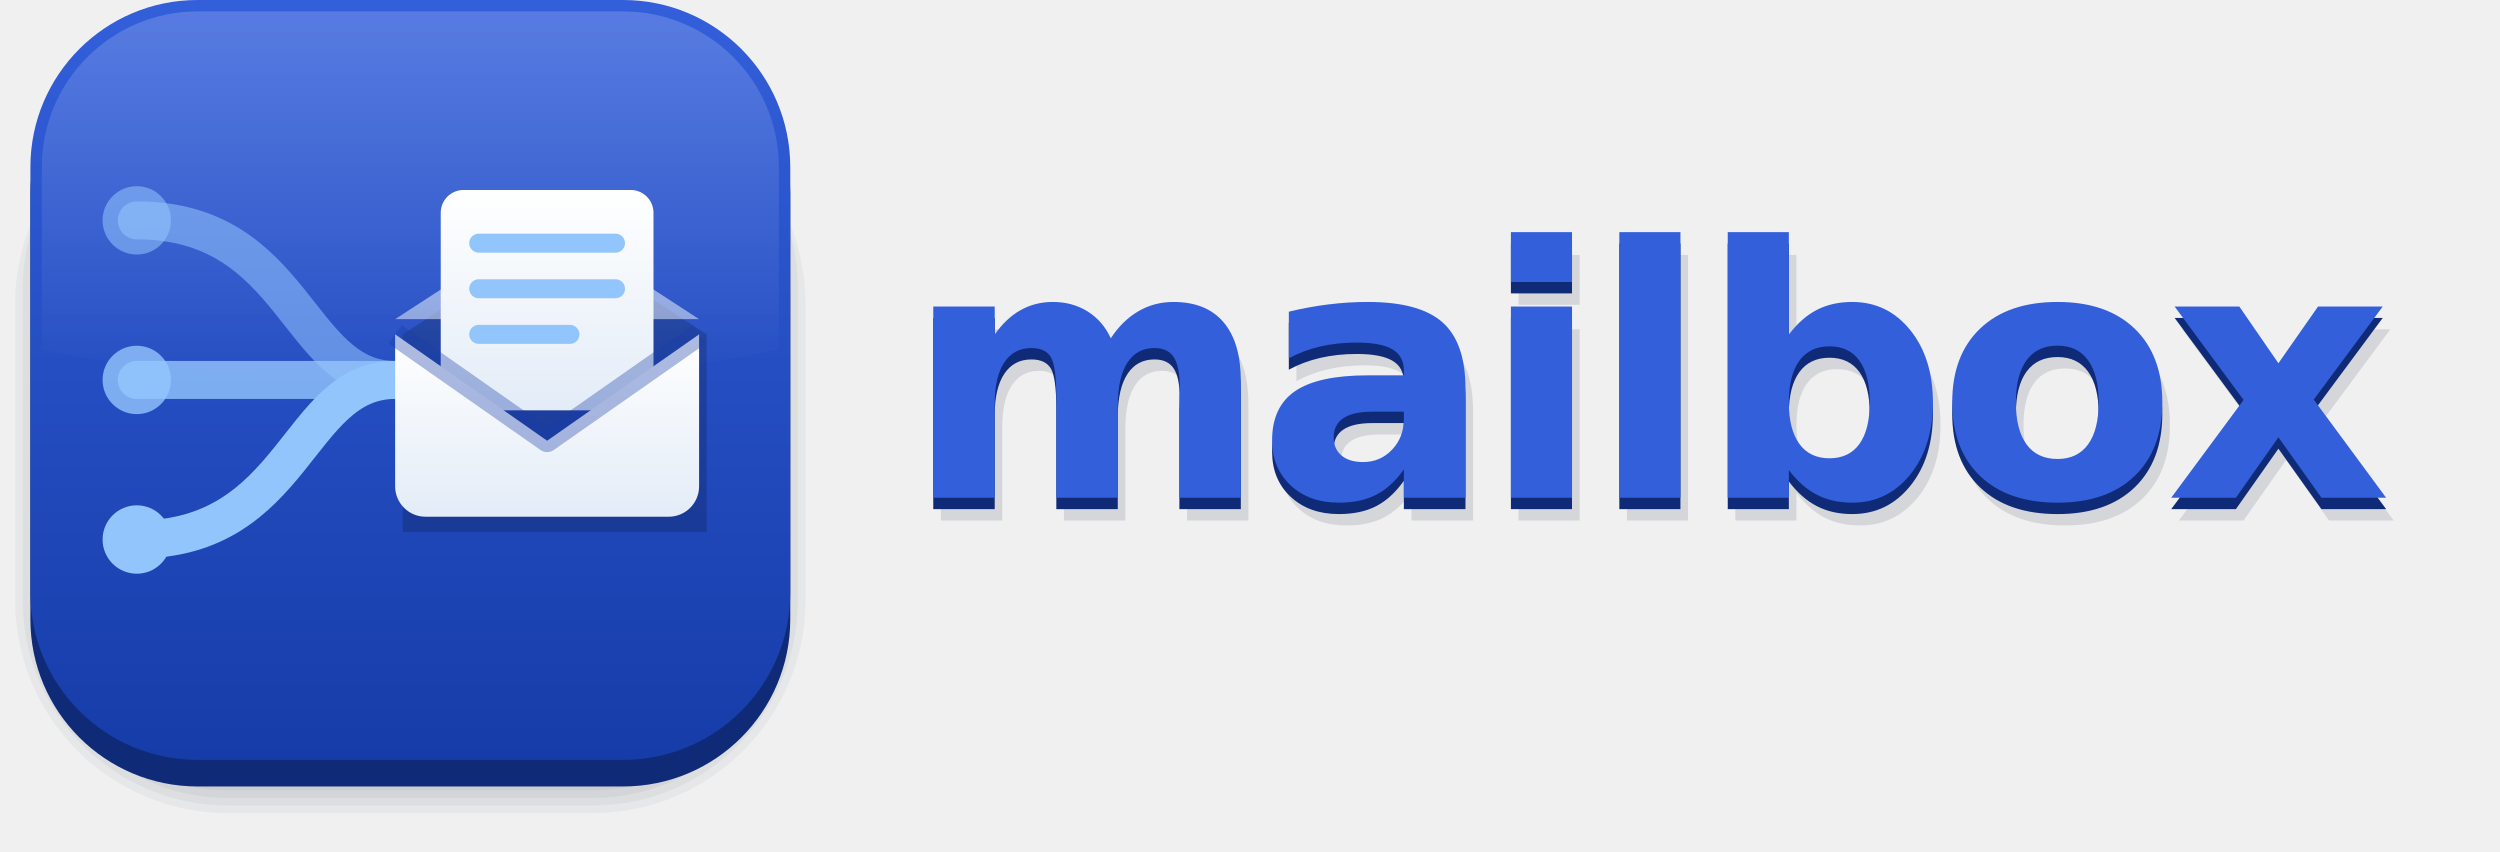
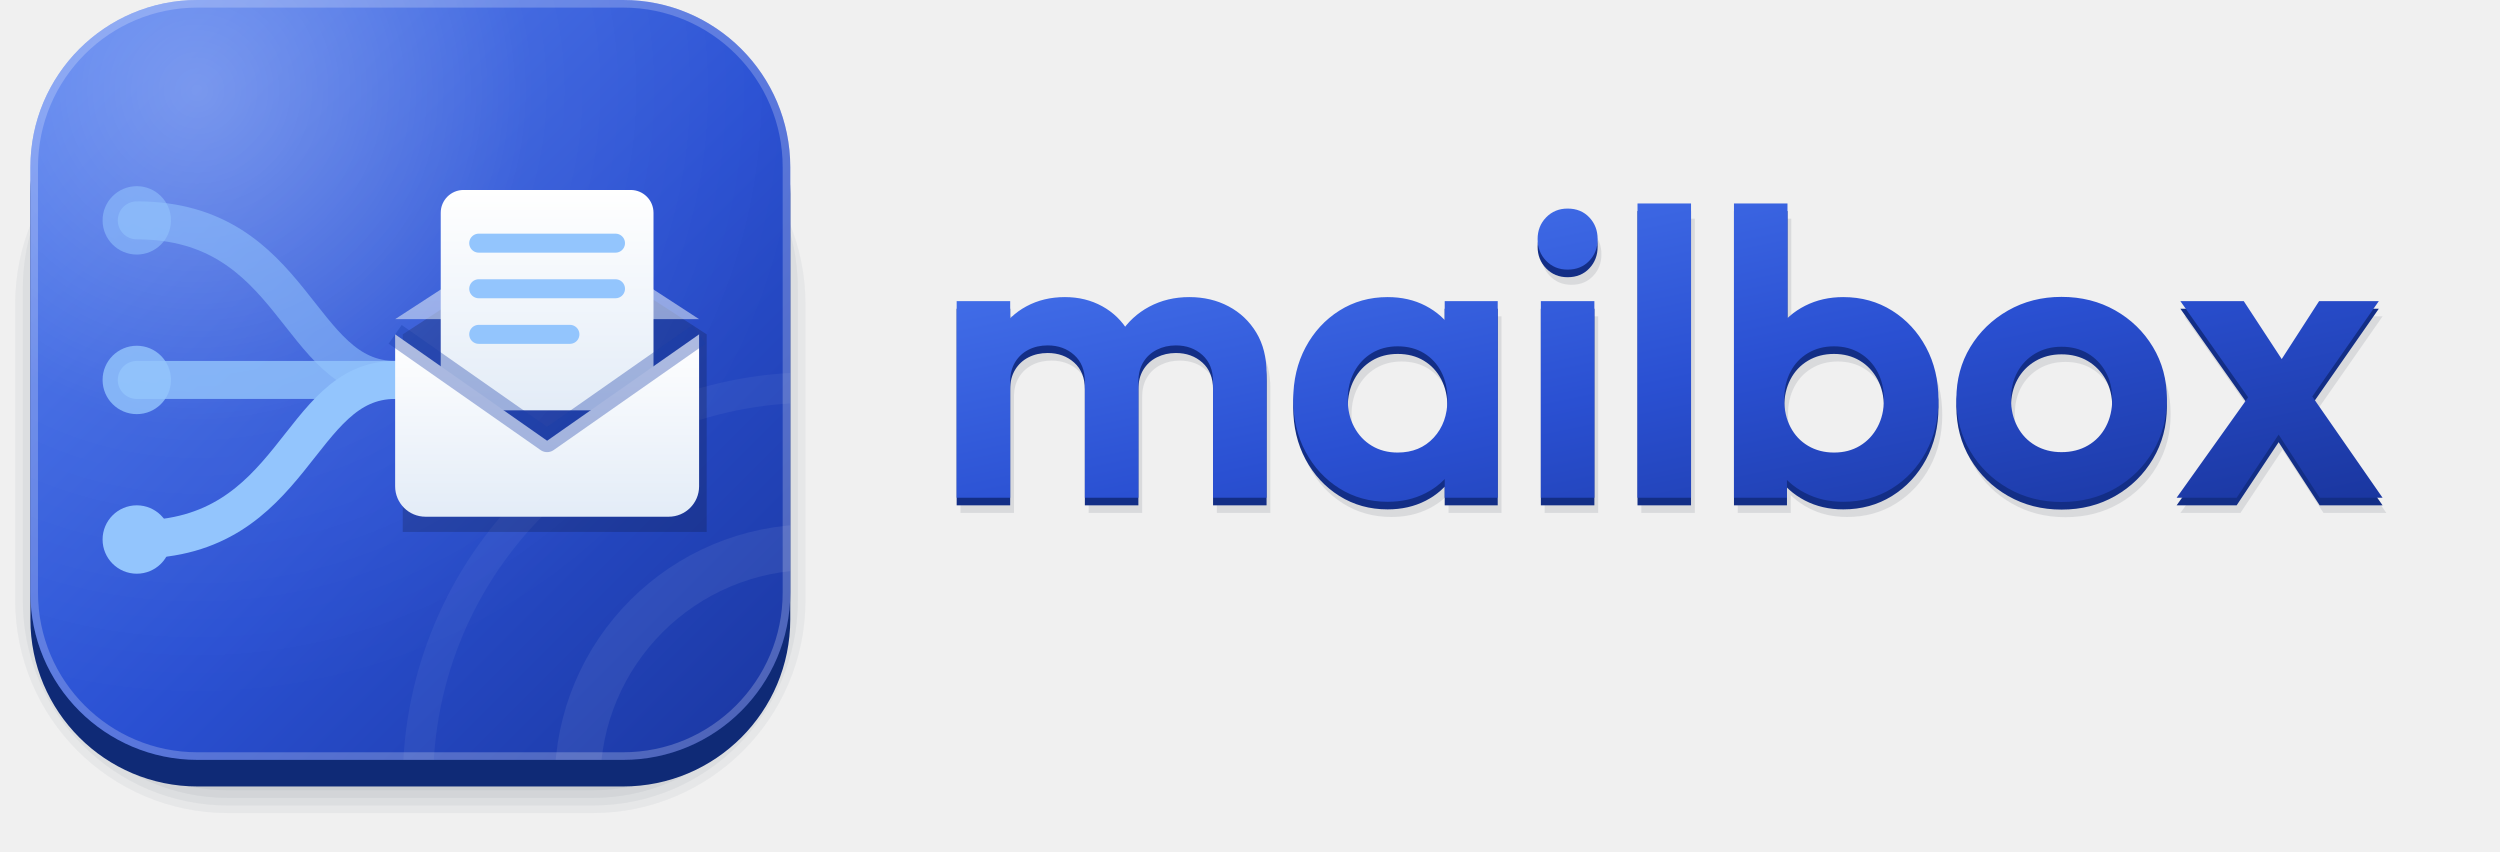
<svg xmlns="http://www.w3.org/2000/svg" viewBox="-8 0 658 224" width="658" height="224">
  <defs>
-     <linearGradient id="tile" x1="0" y1="0" x2="0" y2="1">
-       <stop offset="0" stop-color="#335FDB" />
-       <stop offset="1" stop-color="#163CA8" />
+     <linearGradient id="tile" x1="0" y1="0" x2="1" y2="1">
+       <stop offset="0" stop-color="#4A78F0" />
+       <stop offset=".55" stop-color="#2A50D2" />
+       <stop offset="1" stop-color="#1A369F" />
    </linearGradient>
+     <radialGradient id="shine" cx=".22" cy=".12" r=".8">
+       <stop offset="0" stop-color="#FFF" stop-opacity=".30" />
+       <stop offset=".55" stop-color="#FFF" stop-opacity=".06" />
+       <stop offset="1" stop-color="#FFF" stop-opacity="0" />
+     </radialGradient>
+     <clipPath id="face">
+       <rect width="200" height="200" rx="44" />
+     </clipPath>
    <linearGradient id="gloss" x1="0" y1="0" x2="0" y2="1">
      <stop offset="0" stop-color="#FFF" stop-opacity="0.18" />
      <stop offset="1" stop-color="#FFF" stop-opacity="0" />
    </linearGradient>
    <linearGradient id="paper" x1="0" y1="0" x2="0" y2="1">
      <stop offset="0" stop-color="#FFFFFF" />
      <stop offset="1" stop-color="#E3ECF7" />
    </linearGradient>
  </defs>
  <rect x="6" y="14" width="188" height="190" rx="46" fill="#0B1530" opacity="0.045" />
  <rect x="4" y="16" width="192" height="190" rx="48" fill="#0B1530" opacity="0.045" />
  <rect x="2" y="18" width="196" height="190" rx="50" fill="#0B1530" opacity="0.045" />
  <rect x="0" y="20" width="200" height="190" rx="52" fill="#0B1530" opacity="0.045" />
  <rect x="-2" y="22" width="204" height="190" rx="54" fill="#0B1530" opacity="0.045" />
  <rect x="-4" y="24" width="208" height="190" rx="56" fill="#0B1530" opacity="0.045" />
  <rect y="7" width="200" height="200" rx="44" fill="#0F2A76" />
  <rect width="200" height="200" rx="44" fill="url(#tile)" />
-   <path d="M44 3 H156 A41 41 0 0 1 197 44 V92 C140 104 60 104 3 92 V44 A41 41 0 0 1 44 3 Z" fill="url(#gloss)" />
+   <g clip-path="url(#face)">
+     <rect width="200" height="200" fill="url(#shine)" />
+     <g fill="none" stroke="#FFF" stroke-linecap="round">
+       <circle cx="206" cy="206" r="62" stroke-width="12" stroke-opacity=".07" />
+       <circle cx="206" cy="206" r="104" stroke-width="8" stroke-opacity=".05" />
+     </g>
+   </g>
+   <rect x="1" y="1" width="198" height="198" rx="43" fill="none" stroke="#FFF" stroke-opacity=".22" stroke-width="2" />
  <g fill="none" stroke-linecap="round" stroke-width="10">
    <path d="M28 58 C70 58 70 100 96 100" stroke="#93C5FD" opacity="0.55" />
    <path d="M28 100 L96 100" stroke="#93C5FD" opacity="0.8" />
    <path d="M28 142 C70 142 70 100 96 100" stroke="#93C5FD" />
  </g>
  <circle cx="28" cy="58" r="9" fill="#93C5FD" opacity="0.55" />
  <circle cx="28" cy="100" r="9" fill="#93C5FD" opacity="0.8" />
  <circle cx="28" cy="142" r="9" fill="#93C5FD" />
  <path d="M98 88 L138 62 L178 88 V140 H98 Z" fill="#000" opacity="0.18" />
  <path d="M96 84 L136 58 L176 84 Z" fill="url(#paper)" opacity="0.55" />
  <rect x="108" y="50" width="56" height="58" rx="6" fill="url(#paper)" />
  <path d="M118 64 H154 M118 76 H154 M118 88 H142" stroke="#93C5FD" stroke-width="5" stroke-linecap="round" />
  <path d="M96 88 L136 116 L176 88 V128 A8 8 0 0 1 168 136 H104 A8 8 0 0 1 96 128 Z" fill="url(#paper)" />
  <path d="M96 88 L136 116 L176 88" fill="none" stroke="#163CA8" stroke-width="6" stroke-linejoin="round" opacity="0.35" />
  <defs>
-     <linearGradient id="word" x1="0" y1="64" x2="0" y2="134" gradientUnits="userSpaceOnUse">
-       <stop offset="0" stop-color="#335FDB" />
-       <stop offset="1" stop-color="#163CA8" />
+     <linearGradient id="word" x1="0" y1="0" x2="1" y2="1">
+       <stop offset="0" stop-color="#4A78F0" />
+       <stop offset=".55" stop-color="#2A50D2" />
+       <stop offset="1" stop-color="#1A369F" />
    </linearGradient>
  </defs>
-   <path transform="translate(232,137)" d="M54.355 -41.957Q57.41 -46.629 61.61 -49.077Q65.811 -51.525 70.842 -51.525Q79.512 -51.525 84.049 -46.18Q88.586 -40.834 88.586 -30.637V0.0H72.414V-26.234Q72.459 -26.818 72.481 -27.447Q72.504 -28.076 72.504 -29.244Q72.504 -34.59 70.932 -36.993Q69.359 -39.396 65.855 -39.396Q61.273 -39.396 58.78 -35.623Q56.287 -31.85 56.197 -24.707V0.0H40.025V-26.234Q40.025 -34.59 38.588 -36.993Q37.15 -39.396 33.467 -39.396Q28.84 -39.396 26.324 -35.601Q23.809 -31.805 23.809 -24.752V0.0H7.637V-50.312H23.809V-42.945Q26.773 -47.213 30.614 -49.369Q34.455 -51.525 39.082 -51.525Q44.293 -51.525 48.291 -49.01Q52.289 -46.494 54.355 -41.957ZM123.141 -22.641Q118.109 -22.641 115.571 -20.934Q113.033 -19.227 113.033 -15.902Q113.033 -12.848 115.077 -11.118Q117.121 -9.389 120.76 -9.389Q125.297 -9.389 128.396 -12.646Q131.496 -15.902 131.496 -20.799V-22.641ZM147.713 -28.705V0.0H131.496V-7.457Q128.262 -2.875 124.219 -0.786Q120.176 1.303 114.381 1.303Q106.564 1.303 101.69 -3.257Q96.816 -7.816 96.816 -15.094Q96.816 -23.943 102.903 -28.076Q108.99 -32.209 122.018 -32.209H131.496V-33.467Q131.496 -37.285 128.486 -39.06Q125.477 -40.834 119.098 -40.834Q113.932 -40.834 109.484 -39.801Q105.037 -38.768 101.219 -36.701V-48.965Q106.385 -50.223 111.596 -50.874Q116.807 -51.525 122.018 -51.525Q135.629 -51.525 141.671 -46.157Q147.713 -40.789 147.713 -28.705ZM159.672 -50.312H175.754V0.0H159.672ZM159.672 -69.898H175.754V-56.781H159.672ZM188.207 -69.898H204.289V0.0H188.207ZM243.516 -10.377Q248.682 -10.377 251.399 -14.15Q254.117 -17.924 254.117 -25.111Q254.117 -32.299 251.399 -36.072Q248.682 -39.846 243.516 -39.846Q238.35 -39.846 235.587 -36.05Q232.824 -32.254 232.824 -25.111Q232.824 -17.969 235.587 -14.173Q238.35 -10.377 243.516 -10.377ZM232.824 -42.945Q236.148 -47.348 240.191 -49.437Q244.234 -51.525 249.49 -51.525Q258.789 -51.525 264.764 -44.136Q270.738 -36.746 270.738 -25.111Q270.738 -13.477 264.764 -6.087Q258.789 1.303 249.49 1.303Q244.234 1.303 240.191 -0.786Q236.148 -2.875 232.824 -7.277V0.0H216.742V-69.898H232.824ZM303.541 -40.025Q298.195 -40.025 295.388 -36.185Q292.58 -32.344 292.58 -25.111Q292.58 -17.879 295.388 -14.038Q298.195 -10.197 303.541 -10.197Q308.797 -10.197 311.582 -14.038Q314.367 -17.879 314.367 -25.111Q314.367 -32.344 311.582 -36.185Q308.797 -40.025 303.541 -40.025ZM303.541 -51.525Q316.523 -51.525 323.823 -44.518Q331.123 -37.51 331.123 -25.111Q331.123 -12.713 323.823 -5.705Q316.523 1.303 303.541 1.303Q290.514 1.303 283.169 -5.705Q275.824 -12.713 275.824 -25.111Q275.824 -37.51 283.169 -44.518Q290.514 -51.525 303.541 -51.525ZM352.516 -25.74 334.367 -50.312H351.393L361.68 -35.398L372.102 -50.312H389.127L370.979 -25.83L390.025 0.0H373.0L361.68 -15.902L350.494 0.0H333.469Z" fill="#0B1530" fill-opacity="0.12" />
-   <path transform="translate(230,134)" d="M54.355 -41.957Q57.41 -46.629 61.61 -49.077Q65.811 -51.525 70.842 -51.525Q79.512 -51.525 84.049 -46.18Q88.586 -40.834 88.586 -30.637V0.0H72.414V-26.234Q72.459 -26.818 72.481 -27.447Q72.504 -28.076 72.504 -29.244Q72.504 -34.59 70.932 -36.993Q69.359 -39.396 65.855 -39.396Q61.273 -39.396 58.78 -35.623Q56.287 -31.85 56.197 -24.707V0.0H40.025V-26.234Q40.025 -34.59 38.588 -36.993Q37.15 -39.396 33.467 -39.396Q28.84 -39.396 26.324 -35.601Q23.809 -31.805 23.809 -24.752V0.0H7.637V-50.312H23.809V-42.945Q26.773 -47.213 30.614 -49.369Q34.455 -51.525 39.082 -51.525Q44.293 -51.525 48.291 -49.01Q52.289 -46.494 54.355 -41.957ZM123.141 -22.641Q118.109 -22.641 115.571 -20.934Q113.033 -19.227 113.033 -15.902Q113.033 -12.848 115.077 -11.118Q117.121 -9.389 120.76 -9.389Q125.297 -9.389 128.396 -12.646Q131.496 -15.902 131.496 -20.799V-22.641ZM147.713 -28.705V0.0H131.496V-7.457Q128.262 -2.875 124.219 -0.786Q120.176 1.303 114.381 1.303Q106.564 1.303 101.69 -3.257Q96.816 -7.816 96.816 -15.094Q96.816 -23.943 102.903 -28.076Q108.99 -32.209 122.018 -32.209H131.496V-33.467Q131.496 -37.285 128.486 -39.06Q125.477 -40.834 119.098 -40.834Q113.932 -40.834 109.484 -39.801Q105.037 -38.768 101.219 -36.701V-48.965Q106.385 -50.223 111.596 -50.874Q116.807 -51.525 122.018 -51.525Q135.629 -51.525 141.671 -46.157Q147.713 -40.789 147.713 -28.705ZM159.672 -50.312H175.754V0.0H159.672ZM159.672 -69.898H175.754V-56.781H159.672ZM188.207 -69.898H204.289V0.0H188.207ZM243.516 -10.377Q248.682 -10.377 251.399 -14.15Q254.117 -17.924 254.117 -25.111Q254.117 -32.299 251.399 -36.072Q248.682 -39.846 243.516 -39.846Q238.35 -39.846 235.587 -36.05Q232.824 -32.254 232.824 -25.111Q232.824 -17.969 235.587 -14.173Q238.35 -10.377 243.516 -10.377ZM232.824 -42.945Q236.148 -47.348 240.191 -49.437Q244.234 -51.525 249.49 -51.525Q258.789 -51.525 264.764 -44.136Q270.738 -36.746 270.738 -25.111Q270.738 -13.477 264.764 -6.087Q258.789 1.303 249.49 1.303Q244.234 1.303 240.191 -0.786Q236.148 -2.875 232.824 -7.277V0.0H216.742V-69.898H232.824ZM303.541 -40.025Q298.195 -40.025 295.388 -36.185Q292.58 -32.344 292.58 -25.111Q292.58 -17.879 295.388 -14.038Q298.195 -10.197 303.541 -10.197Q308.797 -10.197 311.582 -14.038Q314.367 -17.879 314.367 -25.111Q314.367 -32.344 311.582 -36.185Q308.797 -40.025 303.541 -40.025ZM303.541 -51.525Q316.523 -51.525 323.823 -44.518Q331.123 -37.51 331.123 -25.111Q331.123 -12.713 323.823 -5.705Q316.523 1.303 303.541 1.303Q290.514 1.303 283.169 -5.705Q275.824 -12.713 275.824 -25.111Q275.824 -37.51 283.169 -44.518Q290.514 -51.525 303.541 -51.525ZM352.516 -25.74 334.367 -50.312H351.393L361.68 -35.398L372.102 -50.312H389.127L370.979 -25.83L390.025 0.0H373.0L361.68 -15.902L350.494 0.0H333.469Z" fill="#0F2A76" />
-   <path transform="translate(230,131)" d="M54.355 -41.957Q57.41 -46.629 61.61 -49.077Q65.811 -51.525 70.842 -51.525Q79.512 -51.525 84.049 -46.18Q88.586 -40.834 88.586 -30.637V0.0H72.414V-26.234Q72.459 -26.818 72.481 -27.447Q72.504 -28.076 72.504 -29.244Q72.504 -34.59 70.932 -36.993Q69.359 -39.396 65.855 -39.396Q61.273 -39.396 58.78 -35.623Q56.287 -31.85 56.197 -24.707V0.0H40.025V-26.234Q40.025 -34.59 38.588 -36.993Q37.15 -39.396 33.467 -39.396Q28.84 -39.396 26.324 -35.601Q23.809 -31.805 23.809 -24.752V0.0H7.637V-50.312H23.809V-42.945Q26.773 -47.213 30.614 -49.369Q34.455 -51.525 39.082 -51.525Q44.293 -51.525 48.291 -49.01Q52.289 -46.494 54.355 -41.957ZM123.141 -22.641Q118.109 -22.641 115.571 -20.934Q113.033 -19.227 113.033 -15.902Q113.033 -12.848 115.077 -11.118Q117.121 -9.389 120.76 -9.389Q125.297 -9.389 128.396 -12.646Q131.496 -15.902 131.496 -20.799V-22.641ZM147.713 -28.705V0.0H131.496V-7.457Q128.262 -2.875 124.219 -0.786Q120.176 1.303 114.381 1.303Q106.564 1.303 101.69 -3.257Q96.816 -7.816 96.816 -15.094Q96.816 -23.943 102.903 -28.076Q108.99 -32.209 122.018 -32.209H131.496V-33.467Q131.496 -37.285 128.486 -39.06Q125.477 -40.834 119.098 -40.834Q113.932 -40.834 109.484 -39.801Q105.037 -38.768 101.219 -36.701V-48.965Q106.385 -50.223 111.596 -50.874Q116.807 -51.525 122.018 -51.525Q135.629 -51.525 141.671 -46.157Q147.713 -40.789 147.713 -28.705ZM159.672 -50.312H175.754V0.0H159.672ZM159.672 -69.898H175.754V-56.781H159.672ZM188.207 -69.898H204.289V0.0H188.207ZM243.516 -10.377Q248.682 -10.377 251.399 -14.15Q254.117 -17.924 254.117 -25.111Q254.117 -32.299 251.399 -36.072Q248.682 -39.846 243.516 -39.846Q238.35 -39.846 235.587 -36.05Q232.824 -32.254 232.824 -25.111Q232.824 -17.969 235.587 -14.173Q238.35 -10.377 243.516 -10.377ZM232.824 -42.945Q236.148 -47.348 240.191 -49.437Q244.234 -51.525 249.49 -51.525Q258.789 -51.525 264.764 -44.136Q270.738 -36.746 270.738 -25.111Q270.738 -13.477 264.764 -6.087Q258.789 1.303 249.49 1.303Q244.234 1.303 240.191 -0.786Q236.148 -2.875 232.824 -7.277V0.0H216.742V-69.898H232.824ZM303.541 -40.025Q298.195 -40.025 295.388 -36.185Q292.58 -32.344 292.58 -25.111Q292.58 -17.879 295.388 -14.038Q298.195 -10.197 303.541 -10.197Q308.797 -10.197 311.582 -14.038Q314.367 -17.879 314.367 -25.111Q314.367 -32.344 311.582 -36.185Q308.797 -40.025 303.541 -40.025ZM303.541 -51.525Q316.523 -51.525 323.823 -44.518Q331.123 -37.51 331.123 -25.111Q331.123 -12.713 323.823 -5.705Q316.523 1.303 303.541 1.303Q290.514 1.303 283.169 -5.705Q275.824 -12.713 275.824 -25.111Q275.824 -37.51 283.169 -44.518Q290.514 -51.525 303.541 -51.525ZM352.516 -25.74 334.367 -50.312H351.393L361.68 -35.398L372.102 -50.312H389.127L370.979 -25.83L390.025 0.0H373.0L361.68 -15.902L350.494 0.0H333.469Z" fill="url(#word)" />
+   <path transform="translate(231,135)" d="M13.796 0.0V-51.735H27.881V0.0ZM47.536 0.0V-30.527Q47.536 -35.052 44.724 -37.569Q41.912 -40.087 37.762 -40.087Q34.923 -40.087 32.701 -38.948Q30.478 -37.81 29.18 -35.682Q27.881 -33.553 27.881 -30.527L22.391 -33.205Q22.391 -39.23 25.029 -43.594Q27.667 -47.959 32.165 -50.383Q36.664 -52.806 42.287 -52.806Q47.723 -52.806 52.101 -50.396Q56.48 -47.986 59.05 -43.635Q61.621 -39.283 61.621 -33.231V0.0ZM81.276 0.0V-30.527Q81.276 -35.052 78.464 -37.569Q75.653 -40.087 71.502 -40.087Q68.744 -40.087 66.481 -38.948Q64.218 -37.81 62.92 -35.682Q61.621 -33.553 61.621 -30.527L53.561 -32.428Q53.963 -38.694 56.868 -43.233Q59.773 -47.772 64.5 -50.289Q69.226 -52.806 75.01 -52.806Q80.767 -52.806 85.36 -50.369Q89.952 -47.932 92.657 -43.461Q95.361 -38.989 95.361 -32.723V0.0ZM127.227 1.071Q120.158 1.071 114.521 -2.464Q108.884 -5.998 105.631 -12.077Q102.377 -18.155 102.377 -25.787Q102.377 -33.499 105.631 -39.591Q108.884 -45.683 114.521 -49.245Q120.158 -52.806 127.227 -52.806Q132.797 -52.806 137.188 -50.53Q141.58 -48.254 144.244 -44.264Q146.909 -40.274 147.096 -35.186V-16.549Q146.909 -11.461 144.284 -7.471Q141.66 -3.481 137.228 -1.205Q132.797 1.071 127.227 1.071ZM129.851 -11.889Q135.742 -11.889 139.357 -15.812Q142.972 -19.735 142.972 -25.867Q142.972 -29.991 141.339 -33.138Q139.705 -36.284 136.76 -38.065Q133.814 -39.846 129.878 -39.846Q126.022 -39.846 123.076 -38.065Q120.131 -36.284 118.43 -33.124Q116.73 -29.964 116.73 -25.867Q116.73 -21.77 118.417 -18.611Q120.104 -15.451 123.063 -13.67Q126.022 -11.889 129.851 -11.889ZM142.249 0.0V-13.898L144.499 -26.51L142.249 -39.015V-51.735H156.201V0.0ZM167.554 0.0V-51.735H181.64V0.0ZM174.597 -60.036Q171.196 -60.036 168.947 -62.352Q166.698 -64.669 166.698 -68.069Q166.698 -71.47 168.947 -73.787Q171.196 -76.103 174.597 -76.103Q178.105 -76.103 180.301 -73.787Q182.497 -71.47 182.497 -68.069Q182.497 -64.669 180.301 -62.352Q178.105 -60.036 174.597 -60.036ZM192.993 0.0V-77.442H207.079V0.0ZM247.138 1.071Q241.542 1.071 237.043 -1.272Q232.544 -3.615 229.853 -7.672Q227.162 -11.729 226.948 -16.817V-35.186Q227.162 -40.274 229.893 -44.264Q232.625 -48.254 237.123 -50.53Q241.622 -52.806 247.138 -52.806Q254.315 -52.806 259.992 -49.245Q265.669 -45.683 268.936 -39.591Q272.203 -33.499 272.203 -25.787Q272.203 -18.155 268.936 -12.077Q265.669 -5.998 259.992 -2.464Q254.315 1.071 247.138 1.071ZM218.379 0.0V-77.442H232.464V-39.015L230.081 -26.51L232.33 -13.898V0.0ZM244.728 -11.889Q248.584 -11.889 251.53 -13.67Q254.476 -15.451 256.163 -18.611Q257.85 -21.77 257.85 -25.867Q257.85 -29.964 256.163 -33.124Q254.476 -36.284 251.517 -38.065Q248.558 -39.846 244.702 -39.846Q240.846 -39.846 237.86 -38.065Q234.874 -36.284 233.241 -33.138Q231.607 -29.991 231.607 -25.867Q231.607 -21.744 233.254 -18.584Q234.901 -15.424 237.887 -13.657Q240.872 -11.889 244.728 -11.889ZM304.604 1.125Q296.811 1.125 290.532 -2.464Q284.253 -6.052 280.584 -12.211Q276.915 -18.37 276.915 -25.975Q276.915 -33.58 280.571 -39.631Q284.226 -45.683 290.505 -49.271Q296.785 -52.86 304.577 -52.86Q312.45 -52.86 318.716 -49.312Q324.982 -45.763 328.65 -39.671Q332.319 -33.58 332.319 -25.975Q332.319 -18.37 328.664 -12.211Q325.009 -6.052 318.743 -2.464Q312.477 1.125 304.604 1.125ZM304.577 -11.997Q308.54 -11.997 311.566 -13.764Q314.592 -15.531 316.266 -18.704Q317.939 -21.878 317.939 -25.948Q317.939 -30.018 316.212 -33.111Q314.485 -36.204 311.513 -37.971Q308.54 -39.738 304.577 -39.738Q300.721 -39.738 297.695 -37.958Q294.669 -36.177 292.982 -33.084Q291.295 -29.991 291.295 -25.921Q291.295 -21.878 292.982 -18.704Q294.669 -15.531 297.695 -13.764Q300.721 -11.997 304.577 -11.997ZM372.539 0.0 358.909 -20.967 356.071 -23.083 335.88 -51.735H352.563L365.015 -32.723L367.746 -30.741L389.088 0.0ZM334.89 0.0 355.937 -29.536 364.024 -20.057 350.689 0.0ZM368.228 -23.243 360.061 -32.642 372.379 -51.735H388.097Z" fill="#0B1530" fill-opacity="0.10" />
+   <path transform="translate(230,133)" d="M13.796 0.0V-51.735H27.881V0.0ZM47.536 0.0V-30.527Q47.536 -35.052 44.724 -37.569Q41.912 -40.087 37.762 -40.087Q34.923 -40.087 32.701 -38.948Q30.478 -37.81 29.18 -35.682Q27.881 -33.553 27.881 -30.527L22.391 -33.205Q22.391 -39.23 25.029 -43.594Q27.667 -47.959 32.165 -50.383Q36.664 -52.806 42.287 -52.806Q47.723 -52.806 52.101 -50.396Q56.48 -47.986 59.05 -43.635Q61.621 -39.283 61.621 -33.231V0.0ZM81.276 0.0V-30.527Q81.276 -35.052 78.464 -37.569Q75.653 -40.087 71.502 -40.087Q68.744 -40.087 66.481 -38.948Q64.218 -37.81 62.92 -35.682Q61.621 -33.553 61.621 -30.527L53.561 -32.428Q53.963 -38.694 56.868 -43.233Q59.773 -47.772 64.5 -50.289Q69.226 -52.806 75.01 -52.806Q80.767 -52.806 85.36 -50.369Q89.952 -47.932 92.657 -43.461Q95.361 -38.989 95.361 -32.723V0.0ZM127.227 1.071Q120.158 1.071 114.521 -2.464Q108.884 -5.998 105.631 -12.077Q102.377 -18.155 102.377 -25.787Q102.377 -33.499 105.631 -39.591Q108.884 -45.683 114.521 -49.245Q120.158 -52.806 127.227 -52.806Q132.797 -52.806 137.188 -50.53Q141.58 -48.254 144.244 -44.264Q146.909 -40.274 147.096 -35.186V-16.549Q146.909 -11.461 144.284 -7.471Q141.66 -3.481 137.228 -1.205Q132.797 1.071 127.227 1.071ZM129.851 -11.889Q135.742 -11.889 139.357 -15.812Q142.972 -19.735 142.972 -25.867Q142.972 -29.991 141.339 -33.138Q139.705 -36.284 136.76 -38.065Q133.814 -39.846 129.878 -39.846Q126.022 -39.846 123.076 -38.065Q120.131 -36.284 118.43 -33.124Q116.73 -29.964 116.73 -25.867Q116.73 -21.77 118.417 -18.611Q120.104 -15.451 123.063 -13.67Q126.022 -11.889 129.851 -11.889ZM142.249 0.0V-13.898L144.499 -26.51L142.249 -39.015V-51.735H156.201V0.0ZM167.554 0.0V-51.735H181.64V0.0ZM174.597 -60.036Q171.196 -60.036 168.947 -62.352Q166.698 -64.669 166.698 -68.069Q166.698 -71.47 168.947 -73.787Q171.196 -76.103 174.597 -76.103Q178.105 -76.103 180.301 -73.787Q182.497 -71.47 182.497 -68.069Q182.497 -64.669 180.301 -62.352Q178.105 -60.036 174.597 -60.036ZM192.993 0.0V-77.442H207.079V0.0ZM247.138 1.071Q241.542 1.071 237.043 -1.272Q232.544 -3.615 229.853 -7.672Q227.162 -11.729 226.948 -16.817V-35.186Q227.162 -40.274 229.893 -44.264Q232.625 -48.254 237.123 -50.53Q241.622 -52.806 247.138 -52.806Q254.315 -52.806 259.992 -49.245Q265.669 -45.683 268.936 -39.591Q272.203 -33.499 272.203 -25.787Q272.203 -18.155 268.936 -12.077Q265.669 -5.998 259.992 -2.464Q254.315 1.071 247.138 1.071ZM218.379 0.0V-77.442H232.464V-39.015L230.081 -26.51L232.33 -13.898V0.0ZM244.728 -11.889Q248.584 -11.889 251.53 -13.67Q254.476 -15.451 256.163 -18.611Q257.85 -21.77 257.85 -25.867Q257.85 -29.964 256.163 -33.124Q254.476 -36.284 251.517 -38.065Q248.558 -39.846 244.702 -39.846Q240.846 -39.846 237.86 -38.065Q234.874 -36.284 233.241 -33.138Q231.607 -29.991 231.607 -25.867Q231.607 -21.744 233.254 -18.584Q234.901 -15.424 237.887 -13.657Q240.872 -11.889 244.728 -11.889ZM304.604 1.125Q296.811 1.125 290.532 -2.464Q284.253 -6.052 280.584 -12.211Q276.915 -18.37 276.915 -25.975Q276.915 -33.58 280.571 -39.631Q284.226 -45.683 290.505 -49.271Q296.785 -52.86 304.577 -52.86Q312.45 -52.86 318.716 -49.312Q324.982 -45.763 328.65 -39.671Q332.319 -33.58 332.319 -25.975Q332.319 -18.37 328.664 -12.211Q325.009 -6.052 318.743 -2.464Q312.477 1.125 304.604 1.125ZM304.577 -11.997Q308.54 -11.997 311.566 -13.764Q314.592 -15.531 316.266 -18.704Q317.939 -21.878 317.939 -25.948Q317.939 -30.018 316.212 -33.111Q314.485 -36.204 311.513 -37.971Q308.54 -39.738 304.577 -39.738Q300.721 -39.738 297.695 -37.958Q294.669 -36.177 292.982 -33.084Q291.295 -29.991 291.295 -25.921Q291.295 -21.878 292.982 -18.704Q294.669 -15.531 297.695 -13.764Q300.721 -11.997 304.577 -11.997ZM372.539 0.0 358.909 -20.967 356.071 -23.083 335.88 -51.735H352.563L365.015 -32.723L367.746 -30.741L389.088 0.0ZM334.89 0.0 355.937 -29.536 364.024 -20.057 350.689 0.0ZM368.228 -23.243 360.061 -32.642 372.379 -51.735H388.097Z" fill="#132E86" />
+   <path transform="translate(230,131)" d="M13.796 0.0V-51.735H27.881V0.0ZM47.536 0.0V-30.527Q47.536 -35.052 44.724 -37.569Q41.912 -40.087 37.762 -40.087Q34.923 -40.087 32.701 -38.948Q30.478 -37.81 29.18 -35.682Q27.881 -33.553 27.881 -30.527L22.391 -33.205Q22.391 -39.23 25.029 -43.594Q27.667 -47.959 32.165 -50.383Q36.664 -52.806 42.287 -52.806Q47.723 -52.806 52.101 -50.396Q56.48 -47.986 59.05 -43.635Q61.621 -39.283 61.621 -33.231V0.0ZM81.276 0.0V-30.527Q81.276 -35.052 78.464 -37.569Q75.653 -40.087 71.502 -40.087Q68.744 -40.087 66.481 -38.948Q64.218 -37.81 62.92 -35.682Q61.621 -33.553 61.621 -30.527L53.561 -32.428Q53.963 -38.694 56.868 -43.233Q59.773 -47.772 64.5 -50.289Q69.226 -52.806 75.01 -52.806Q80.767 -52.806 85.36 -50.369Q89.952 -47.932 92.657 -43.461Q95.361 -38.989 95.361 -32.723V0.0ZM127.227 1.071Q120.158 1.071 114.521 -2.464Q108.884 -5.998 105.631 -12.077Q102.377 -18.155 102.377 -25.787Q102.377 -33.499 105.631 -39.591Q108.884 -45.683 114.521 -49.245Q120.158 -52.806 127.227 -52.806Q132.797 -52.806 137.188 -50.53Q141.58 -48.254 144.244 -44.264Q146.909 -40.274 147.096 -35.186V-16.549Q146.909 -11.461 144.284 -7.471Q141.66 -3.481 137.228 -1.205Q132.797 1.071 127.227 1.071ZM129.851 -11.889Q135.742 -11.889 139.357 -15.812Q142.972 -19.735 142.972 -25.867Q142.972 -29.991 141.339 -33.138Q139.705 -36.284 136.76 -38.065Q133.814 -39.846 129.878 -39.846Q126.022 -39.846 123.076 -38.065Q120.131 -36.284 118.43 -33.124Q116.73 -29.964 116.73 -25.867Q116.73 -21.77 118.417 -18.611Q120.104 -15.451 123.063 -13.67Q126.022 -11.889 129.851 -11.889ZM142.249 0.0V-13.898L144.499 -26.51L142.249 -39.015V-51.735H156.201V0.0ZM167.554 0.0V-51.735H181.64V0.0ZM174.597 -60.036Q171.196 -60.036 168.947 -62.352Q166.698 -64.669 166.698 -68.069Q166.698 -71.47 168.947 -73.787Q171.196 -76.103 174.597 -76.103Q178.105 -76.103 180.301 -73.787Q182.497 -71.47 182.497 -68.069Q182.497 -64.669 180.301 -62.352Q178.105 -60.036 174.597 -60.036ZM192.993 0.0V-77.442H207.079V0.0ZM247.138 1.071Q241.542 1.071 237.043 -1.272Q232.544 -3.615 229.853 -7.672Q227.162 -11.729 226.948 -16.817V-35.186Q227.162 -40.274 229.893 -44.264Q232.625 -48.254 237.123 -50.53Q241.622 -52.806 247.138 -52.806Q254.315 -52.806 259.992 -49.245Q265.669 -45.683 268.936 -39.591Q272.203 -33.499 272.203 -25.787Q272.203 -18.155 268.936 -12.077Q265.669 -5.998 259.992 -2.464Q254.315 1.071 247.138 1.071ZM218.379 0.0V-77.442H232.464V-39.015L230.081 -26.51L232.33 -13.898V0.0ZM244.728 -11.889Q248.584 -11.889 251.53 -13.67Q254.476 -15.451 256.163 -18.611Q257.85 -21.77 257.85 -25.867Q257.85 -29.964 256.163 -33.124Q254.476 -36.284 251.517 -38.065Q248.558 -39.846 244.702 -39.846Q240.846 -39.846 237.86 -38.065Q234.874 -36.284 233.241 -33.138Q231.607 -29.991 231.607 -25.867Q231.607 -21.744 233.254 -18.584Q234.901 -15.424 237.887 -13.657Q240.872 -11.889 244.728 -11.889ZM304.604 1.125Q296.811 1.125 290.532 -2.464Q284.253 -6.052 280.584 -12.211Q276.915 -18.37 276.915 -25.975Q276.915 -33.58 280.571 -39.631Q284.226 -45.683 290.505 -49.271Q296.785 -52.86 304.577 -52.86Q312.45 -52.86 318.716 -49.312Q324.982 -45.763 328.65 -39.671Q332.319 -33.58 332.319 -25.975Q332.319 -18.37 328.664 -12.211Q325.009 -6.052 318.743 -2.464Q312.477 1.125 304.604 1.125ZM304.577 -11.997Q308.54 -11.997 311.566 -13.764Q314.592 -15.531 316.266 -18.704Q317.939 -21.878 317.939 -25.948Q317.939 -30.018 316.212 -33.111Q314.485 -36.204 311.513 -37.971Q308.54 -39.738 304.577 -39.738Q300.721 -39.738 297.695 -37.958Q294.669 -36.177 292.982 -33.084Q291.295 -29.991 291.295 -25.921Q291.295 -21.878 292.982 -18.704Q294.669 -15.531 297.695 -13.764Q300.721 -11.997 304.577 -11.997ZM372.539 0.0 358.909 -20.967 356.071 -23.083 335.88 -51.735H352.563L365.015 -32.723L367.746 -30.741L389.088 0.0ZM334.89 0.0 355.937 -29.536 364.024 -20.057 350.689 0.0ZM368.228 -23.243 360.061 -32.642 372.379 -51.735H388.097Z" fill="url(#word)" />
</svg>
